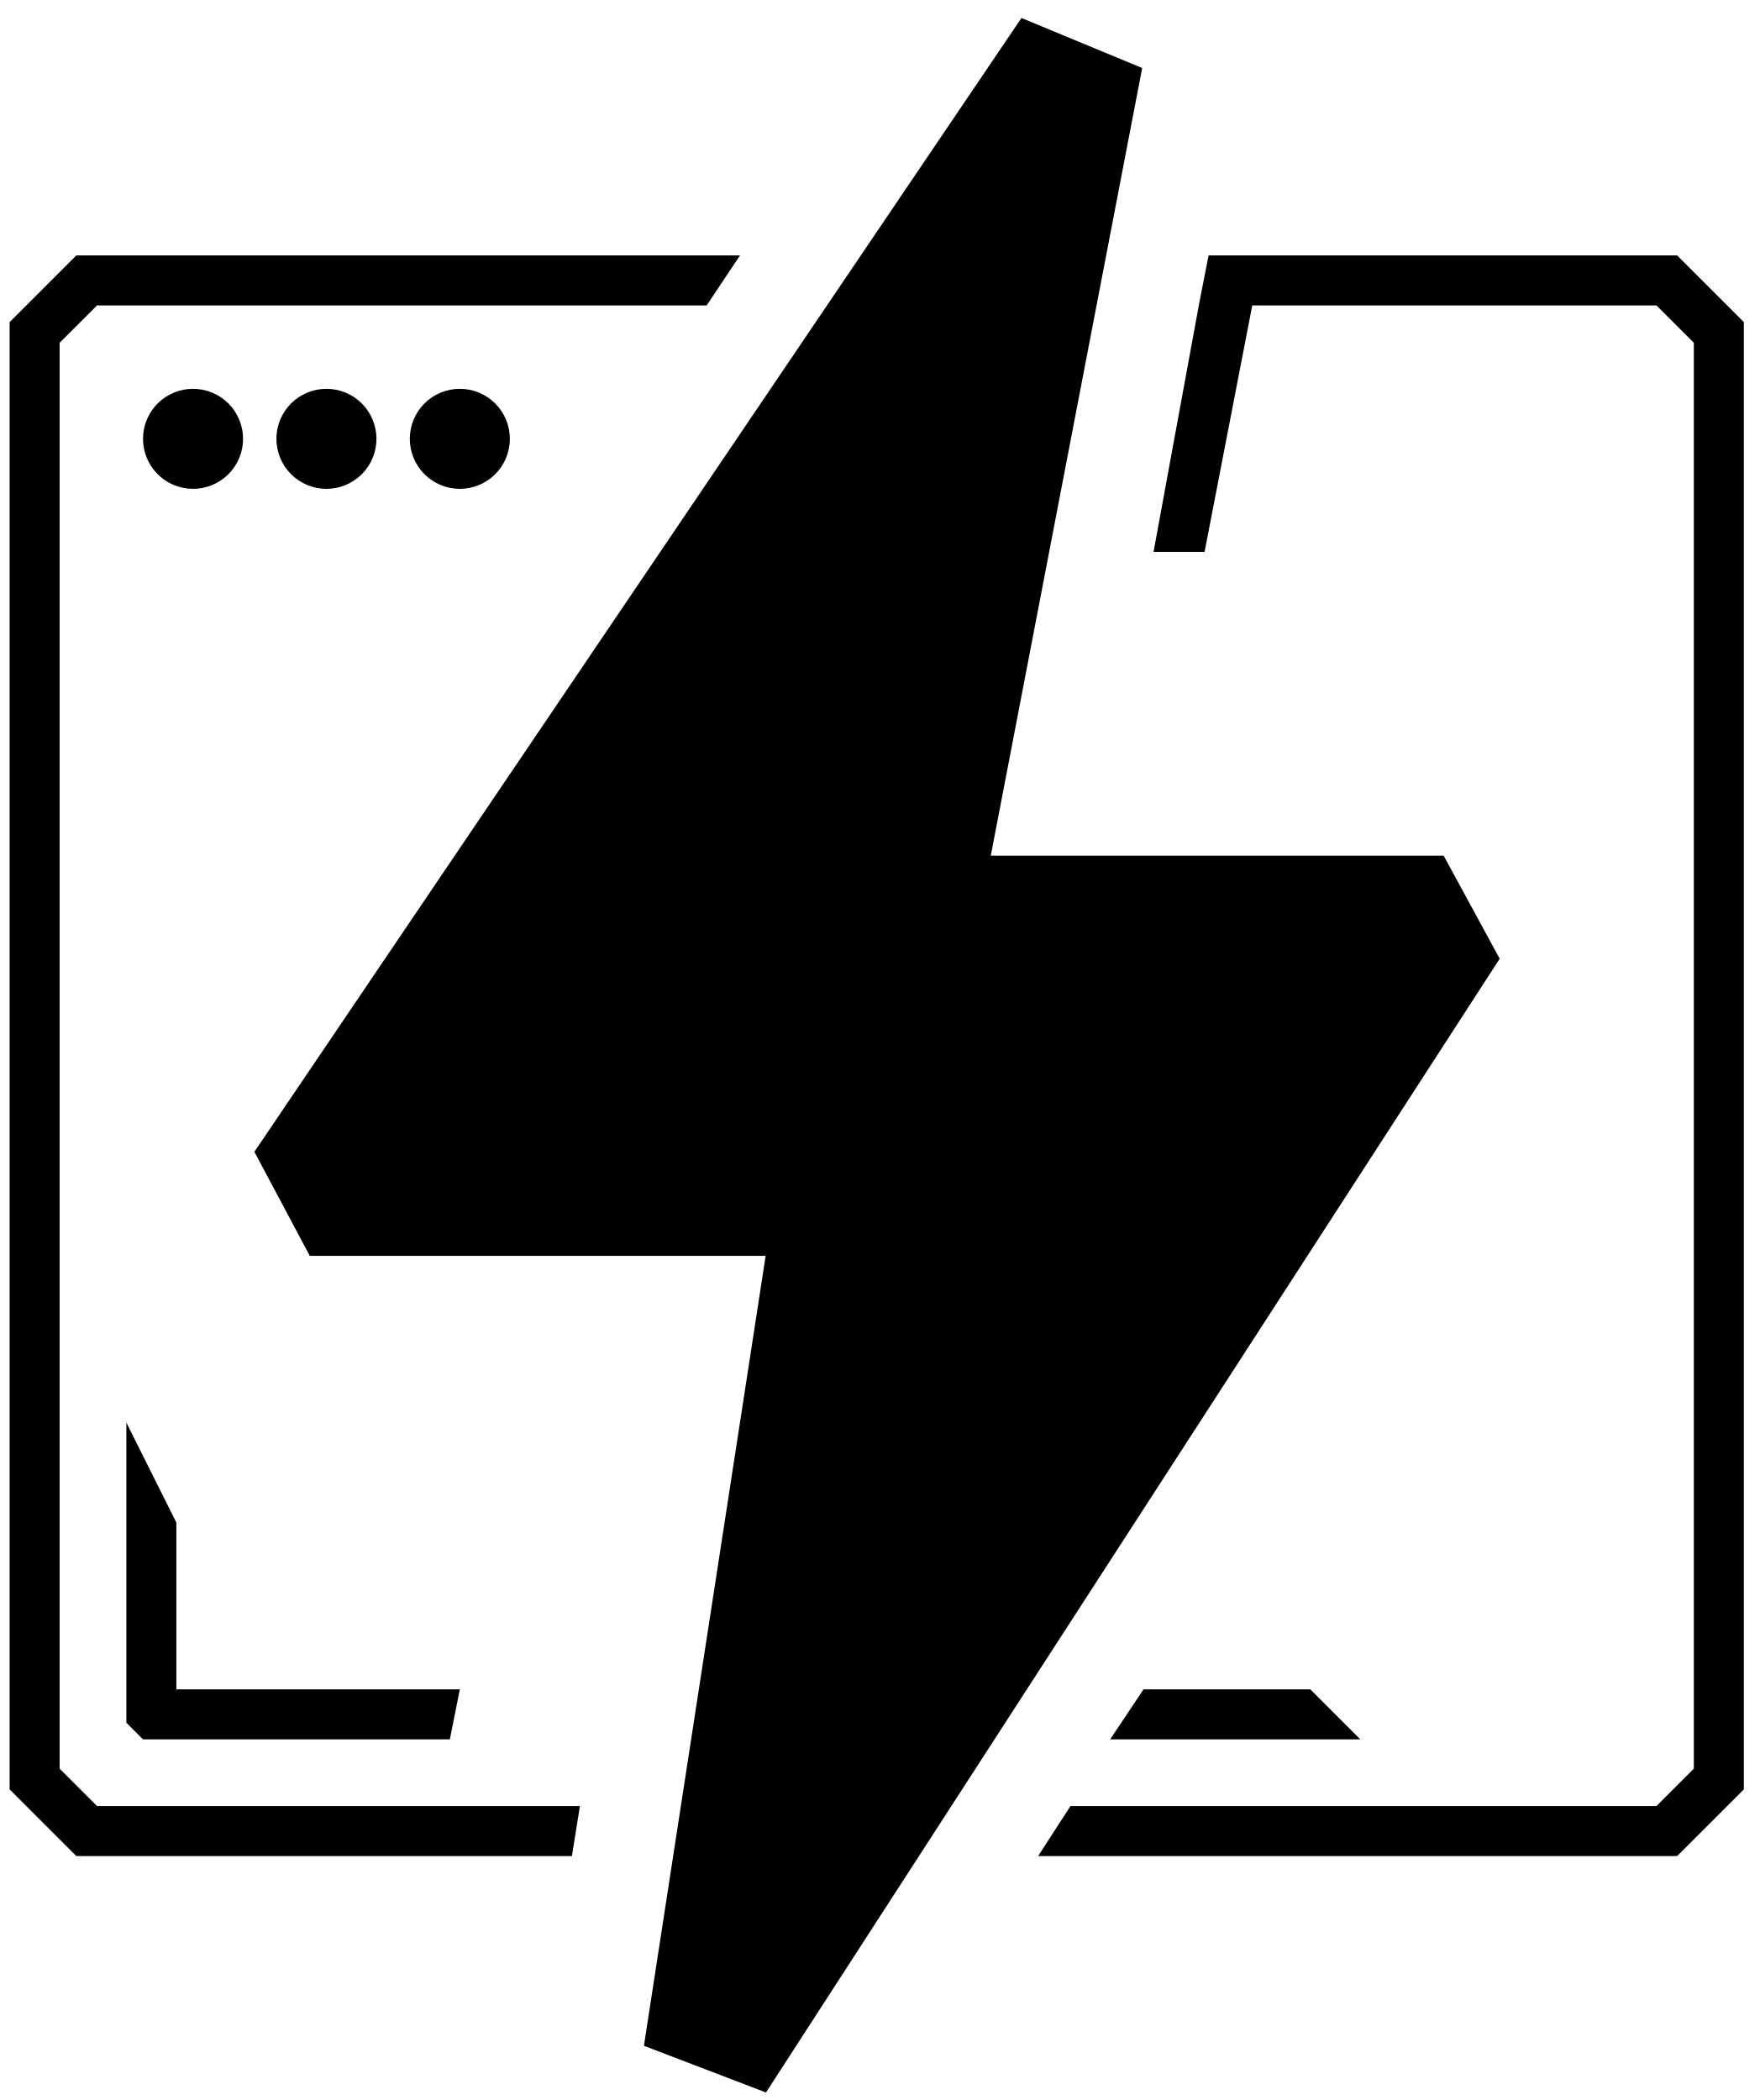
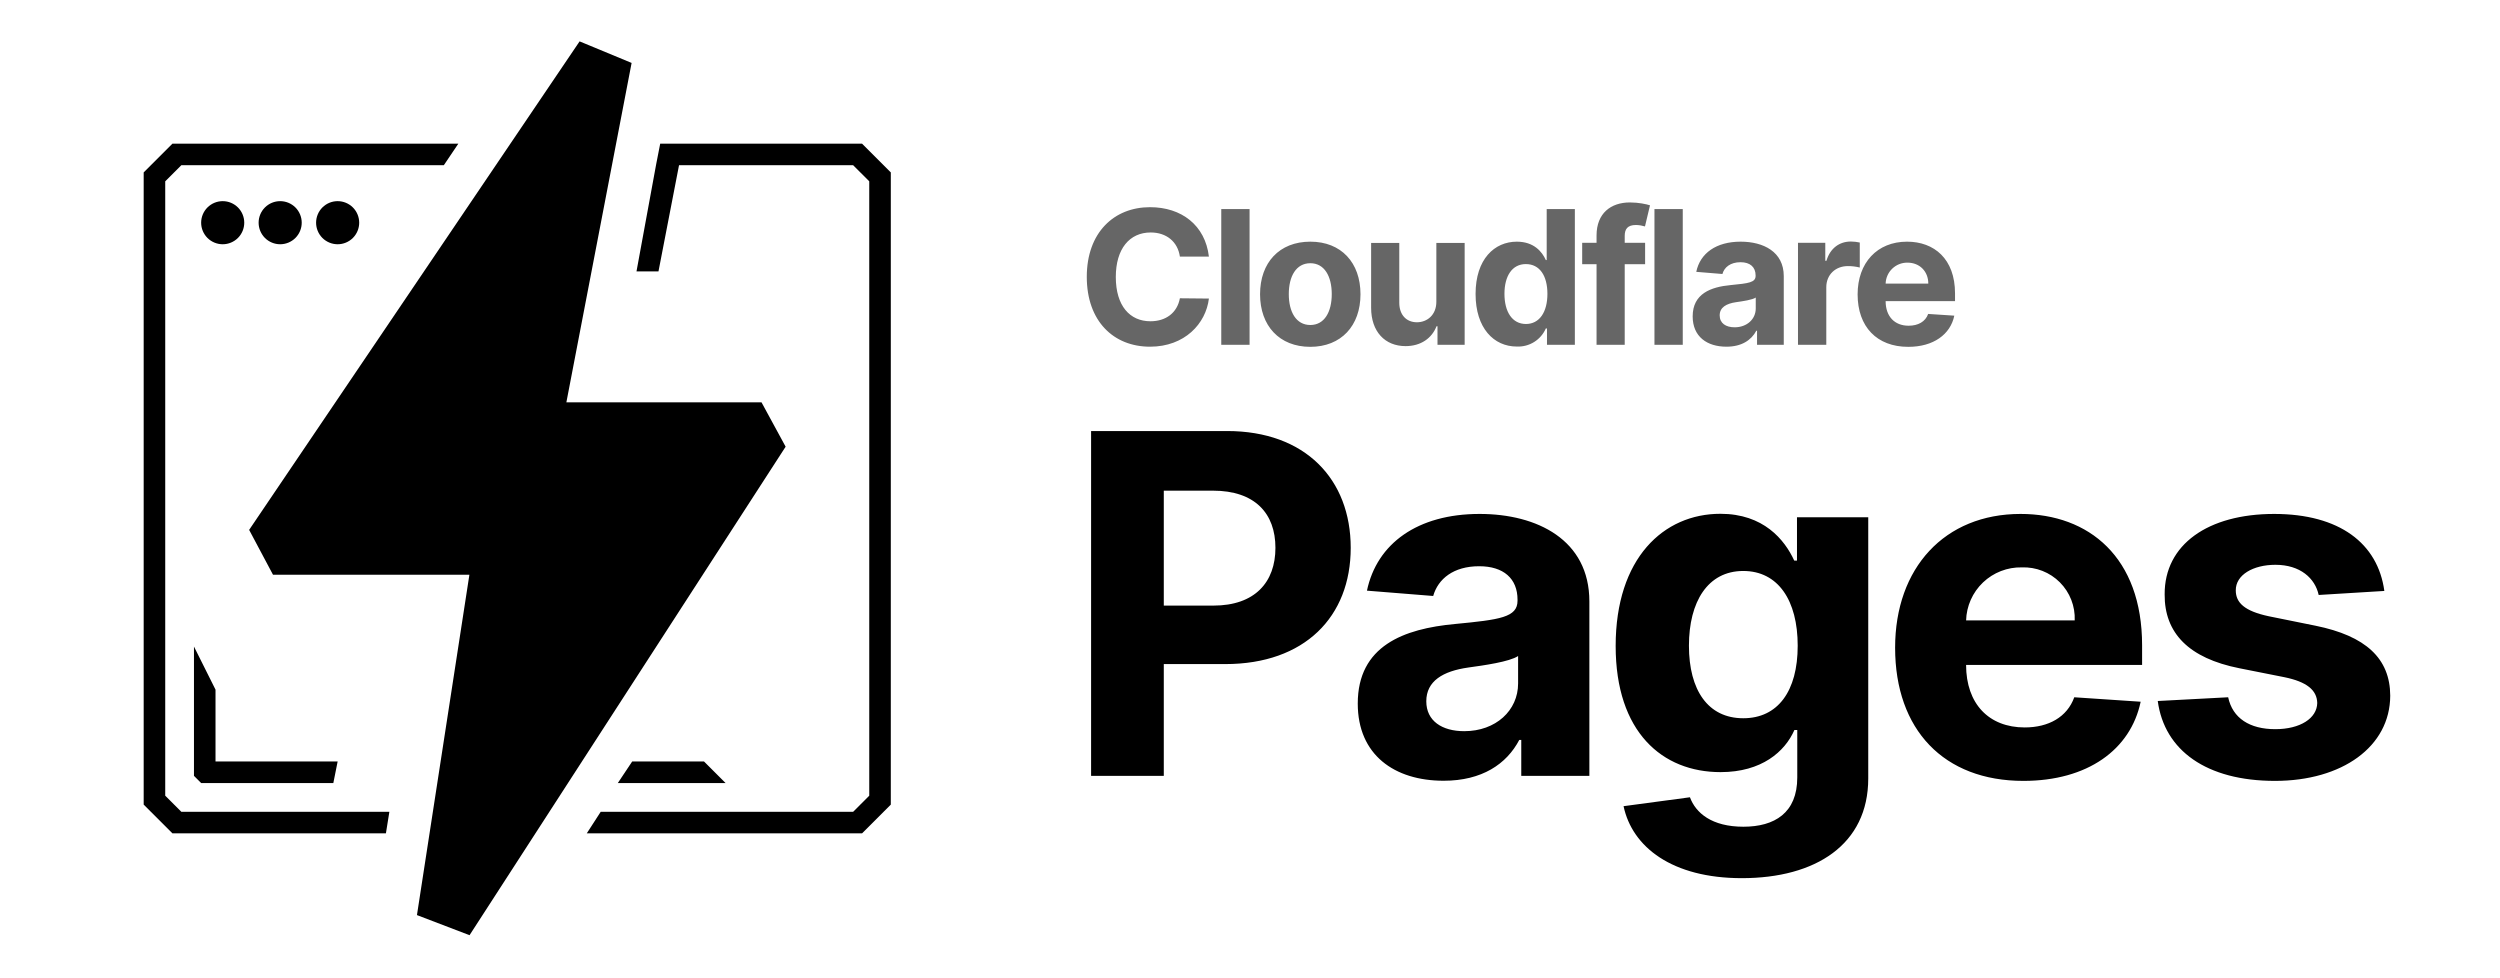
- <svg xmlns="http://www.w3.org/2000/svg" width="62" height="74" viewBox="0 0 62 74" fill="none">
-   <path d="M42.571 9.001H59.092L61.443 11.351V63.054L59.092 65.404H36.578L37.718 63.641H58.364L59.68 62.325V12.079L58.364 10.763H44.122L42.442 19.447H40.644L42.254 10.681L42.583 9.001H42.571ZM2.689 65.404L0.339 63.054V11.351L2.689 9.001H26.073L24.898 10.763H3.418L2.101 12.079V62.325L3.418 63.641H20.433L20.151 65.404H2.689ZM6.214 59.529H16.202L15.85 61.291H5.039L4.452 60.704V50.128L6.214 53.653V59.529ZM46.167 59.529L47.929 61.291H39.116L40.291 59.529H46.167Z" fill="black" />
-   <path d="M26.977 44.253H10.914L8.963 40.587L35.99 0.634L40.244 2.397L34.909 30.152H50.866L52.84 33.783L26.989 73.735L22.688 72.09L26.977 44.253ZM6.801 17.226C6.334 17.226 5.885 17.04 5.555 16.71C5.224 16.379 5.039 15.931 5.039 15.463C5.039 14.996 5.224 14.548 5.555 14.217C5.885 13.887 6.334 13.701 6.801 13.701C7.269 13.701 7.717 13.887 8.048 14.217C8.378 14.548 8.564 14.996 8.564 15.463C8.564 15.931 8.378 16.379 8.048 16.71C7.717 17.04 7.269 17.226 6.801 17.226ZM11.502 17.226C11.034 17.226 10.586 17.04 10.255 16.71C9.925 16.379 9.739 15.931 9.739 15.463C9.739 14.996 9.925 14.548 10.255 14.217C10.586 13.887 11.034 13.701 11.502 13.701C11.969 13.701 12.417 13.887 12.748 14.217C13.078 14.548 13.264 14.996 13.264 15.463C13.264 15.931 13.078 16.379 12.748 16.71C12.417 17.04 11.969 17.226 11.502 17.226ZM16.202 17.226C15.734 17.226 15.286 17.04 14.955 16.71C14.625 16.379 14.439 15.931 14.439 15.463C14.439 14.996 14.625 14.548 14.955 14.217C15.286 13.887 15.734 13.701 16.202 13.701C16.669 13.701 17.117 13.887 17.448 14.217C17.779 14.548 17.964 14.996 17.964 15.463C17.964 15.931 17.779 16.379 17.448 16.71C17.117 17.04 16.669 17.226 16.202 17.226Z" fill="black" />
+ <svg xmlns="http://www.w3.org/2000/svg" width="174" height="68" viewBox="0 0 174 68" fill="none">
+   <path d="M75.94 54V30H85.41C90.85 30 94.01 33.36 94.01 38.13C94.01 42.93 90.8 46.22 85.28 46.22H81V54H75.93H75.94ZM81 42.15H84.45C87.35 42.15 88.77 40.51 88.77 38.13C88.77 35.74 87.35 34.15 84.42 34.15H81V42.15ZM100.48 54.34C97.05 54.34 94.5 52.54 94.5 48.97C94.5 44.95 97.7 43.76 101.27 43.43C104.39 43.13 105.62 42.97 105.62 41.81V41.74C105.62 40.27 104.65 39.41 102.95 39.41C101.16 39.41 100.09 40.29 99.75 41.48L95.14 41.11C95.83 37.83 98.66 35.77 102.98 35.77C106.98 35.77 110.62 37.57 110.62 41.86V54H105.88V51.5H105.74C104.86 53.18 103.14 54.34 100.48 54.34ZM101.91 50.89C104.11 50.89 105.66 49.45 105.66 47.57V45.66C105.06 46.06 103.28 46.31 102.19 46.46C100.43 46.71 99.27 47.4 99.27 48.81C99.27 50.18 100.37 50.89 101.91 50.89ZM121.23 61.12C116.37 61.12 113.6 58.95 113 56.11L117.62 55.49C118.02 56.58 119.14 57.54 121.34 57.54C123.51 57.54 125.09 56.58 125.09 54.11V50.81H124.89C124.23 52.31 122.62 53.74 119.75 53.74C115.69 53.74 112.45 50.95 112.45 44.96C112.45 38.84 115.79 35.76 119.74 35.76C122.74 35.76 124.21 37.56 124.88 39.02H125.07V36H130.03V54.18C130.03 58.78 126.37 61.12 121.23 61.12ZM121.33 49.99C123.73 49.99 125.12 48.12 125.12 44.94C125.12 41.79 123.76 39.74 121.33 39.74C118.86 39.74 117.55 41.88 117.55 44.94C117.55 48.04 118.88 49.99 121.33 49.99ZM140.83 54.35C135.29 54.35 131.9 50.79 131.9 45.08C131.9 39.53 135.34 35.77 140.63 35.77C145.39 35.77 149.09 38.79 149.09 44.91V46.28H136.84C136.84 48.98 138.42 50.63 140.92 50.63C142.58 50.63 143.87 49.91 144.37 48.53L148.99 48.84C148.29 52.18 145.29 54.35 140.83 54.35ZM136.83 43.18H144.4C144.42 42.691 144.338 42.203 144.16 41.747C143.982 41.291 143.712 40.877 143.367 40.531C143.021 40.184 142.608 39.913 142.152 39.734C141.697 39.555 141.209 39.472 140.72 39.49C139.716 39.468 138.744 39.846 138.016 40.539C137.289 41.233 136.866 42.186 136.84 43.19L136.83 43.18ZM165.95 41.13L161.38 41.41C161.13 40.25 160.1 39.31 158.37 39.31C156.82 39.31 155.6 40.01 155.61 41.09C155.61 41.95 156.22 42.53 157.9 42.89L161.16 43.55C164.65 44.26 166.35 45.82 166.36 48.42C166.35 51.97 163.01 54.35 158.34 54.35C153.57 54.35 150.64 52.23 150.18 48.79L155.08 48.53C155.39 49.99 156.58 50.75 158.36 50.75C160.1 50.75 161.26 49.99 161.28 48.93C161.26 48.03 160.55 47.45 158.98 47.13L155.86 46.51C152.34 45.81 150.64 44.06 150.66 41.37C150.64 37.9 153.68 35.77 158.28 35.77C162.83 35.77 165.5 37.82 165.95 41.13Z" fill="black" />
+   <path d="M84.14 17.86H82.12C81.97 16.82 81.18 16.18 80.09 16.18C78.62 16.18 77.66 17.31 77.66 19.28C77.66 21.29 78.64 22.36 80.07 22.36C81.14 22.36 81.93 21.78 82.12 20.76L84.14 20.78C83.93 22.52 82.46 24.13 80.04 24.13C77.51 24.13 75.64 22.36 75.64 19.27C75.64 16.18 77.54 14.42 80.04 14.42C82.23 14.42 83.88 15.67 84.14 17.86ZM86.97 14.55V24H85V14.55H86.97ZM91.2 24.14C89.04 24.14 87.7 22.67 87.7 20.48C87.7 18.28 89.04 16.82 91.2 16.82C93.35 16.82 94.69 18.28 94.69 20.48C94.69 22.67 93.35 24.14 91.19 24.14H91.2ZM91.2 22.62C92.18 22.62 92.69 21.71 92.69 20.47C92.69 19.23 92.18 18.32 91.2 18.32C90.21 18.32 89.7 19.23 89.7 20.47C89.7 21.71 90.21 22.62 91.2 22.62ZM99.97 20.98V16.91H101.94V24H100.05V22.71H99.98C99.66 23.54 98.89 24.09 97.83 24.09C96.4 24.09 95.43 23.09 95.43 21.42V16.91H97.39V21.07C97.39 21.91 97.88 22.43 98.62 22.43C99.32 22.43 99.98 21.93 99.97 20.98ZM105.57 24.12C103.97 24.12 102.7 22.84 102.7 20.46C102.7 18.03 104.02 16.82 105.57 16.82C106.76 16.82 107.33 17.52 107.59 18.1H107.65V14.55H109.61V24H107.67V22.86H107.59C107.421 23.248 107.139 23.576 106.78 23.801C106.421 24.026 106.003 24.137 105.58 24.12H105.57ZM106.2 22.55C107.15 22.55 107.7 21.72 107.7 20.45C107.7 19.19 107.16 18.38 106.2 18.38C105.23 18.38 104.71 19.23 104.71 20.45C104.71 21.69 105.24 22.55 106.21 22.55H106.2ZM114.5 16.91V18.39H113.08V24H111.12V18.39H110.12V16.9H111.12V16.39C111.12 14.84 112.12 14.09 113.44 14.09C114.05 14.09 114.59 14.21 114.84 14.29L114.49 15.76C114.33 15.71 114.09 15.66 113.86 15.66C113.28 15.66 113.08 15.94 113.08 16.42V16.9H114.49L114.5 16.91ZM117.12 14.55V24H115.15V14.55H117.12ZM120.16 24.13C118.81 24.13 117.81 23.43 117.81 22.02C117.81 20.44 119.07 19.97 120.47 19.84C121.71 19.72 122.19 19.66 122.19 19.2V19.17C122.19 18.59 121.81 18.25 121.14 18.25C120.44 18.25 120.01 18.6 119.88 19.07L118.06 18.92C118.33 17.62 119.45 16.82 121.15 16.82C122.73 16.82 124.15 17.52 124.15 19.22V24H122.29V23.02H122.24C121.89 23.68 121.21 24.13 120.16 24.13ZM120.73 22.78C121.59 22.78 122.2 22.21 122.2 21.47V20.71C121.97 20.87 121.27 20.97 120.84 21.03C120.14 21.13 119.69 21.4 119.69 21.95C119.69 22.5 120.12 22.78 120.73 22.78ZM125.14 24V16.9H127.04V18.15H127.12C127.38 17.27 128.03 16.81 128.82 16.81C129.02 16.81 129.27 16.84 129.44 16.88V18.62C129.169 18.552 128.89 18.518 128.61 18.52C127.75 18.52 127.11 19.12 127.11 19.99V24H125.14ZM132.81 24.14C130.63 24.14 129.29 22.74 129.29 20.49C129.29 18.29 130.65 16.82 132.73 16.82C134.61 16.82 136.07 18.01 136.07 20.42V20.96H131.24C131.24 22.02 131.86 22.67 132.84 22.67C133.5 22.67 134.01 22.39 134.2 21.85L136.02 21.97C135.75 23.28 134.56 24.14 132.82 24.14H132.81ZM131.24 19.74H134.21C134.21 18.89 133.61 18.28 132.76 18.28C132.366 18.275 131.985 18.425 131.701 18.698C131.416 18.971 131.251 19.346 131.24 19.74Z" fill="black" fill-opacity="0.6" />
+   <path d="M45.94 10H60L62 12V56L60 58H40.84L41.81 56.5H59.38L60.5 55.38V12.62L59.38 11.5H47.26L45.83 18.89H44.3L45.67 11.43L45.95 10H45.94ZM12 58L10 56V12L12 10H31.9L30.89 11.5H12.62L11.5 12.62V55.38L12.62 56.5H27.1L26.86 58H12ZM15 53H23.5L23.2 54.5H14L13.5 54V45L15 48V53ZM49 53L50.5 54.5H43L44 53H49Z" fill="black" />
+   <path d="M32.67 40H19L17.34 36.88L40.34 2.88L43.96 4.38L39.42 28H53L54.68 31.09L32.68 65.09L29.02 63.69L32.67 40ZM15.5 17C15.102 17 14.721 16.842 14.439 16.561C14.158 16.279 14 15.898 14 15.5C14 15.102 14.158 14.721 14.439 14.439C14.721 14.158 15.102 14 15.5 14C15.898 14 16.279 14.158 16.561 14.439C16.842 14.721 17 15.102 17 15.5C17 15.898 16.842 16.279 16.561 16.561C16.279 16.842 15.898 17 15.5 17ZM19.5 17C19.102 17 18.721 16.842 18.439 16.561C18.158 16.279 18 15.898 18 15.5C18 15.102 18.158 14.721 18.439 14.439C18.721 14.158 19.102 14 19.5 14C19.898 14 20.279 14.158 20.561 14.439C20.842 14.721 21 15.102 21 15.5C21 15.898 20.842 16.279 20.561 16.561C20.279 16.842 19.898 17 19.5 17ZM23.5 17C23.102 17 22.721 16.842 22.439 16.561C22.158 16.279 22 15.898 22 15.5C22 15.102 22.158 14.721 22.439 14.439C22.721 14.158 23.102 14 23.5 14C23.898 14 24.279 14.158 24.561 14.439C24.842 14.721 25 15.102 25 15.5C25 15.898 24.842 16.279 24.561 16.561C24.279 16.842 23.898 17 23.5 17Z" fill="url(#paint0_linear_226_30)" />
+   <defs>
+     <linearGradient id="paint0_linear_226_30" x1="4821.56" y1="-145.802" x2="-1220.86" y2="3681.42" gradientUnits="userSpaceOnUse">
+       <stop offset="1" />
+     </linearGradient>
+   </defs>
</svg>
